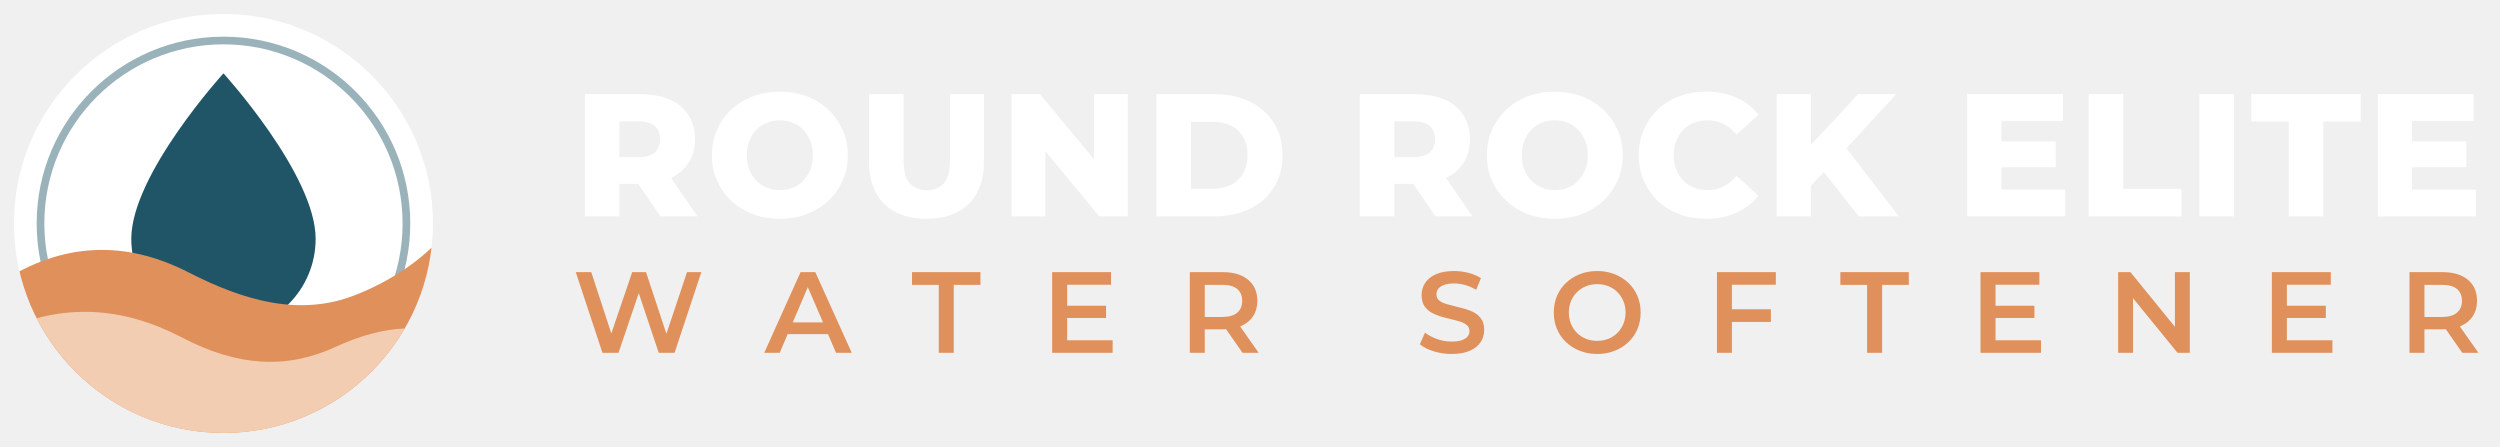
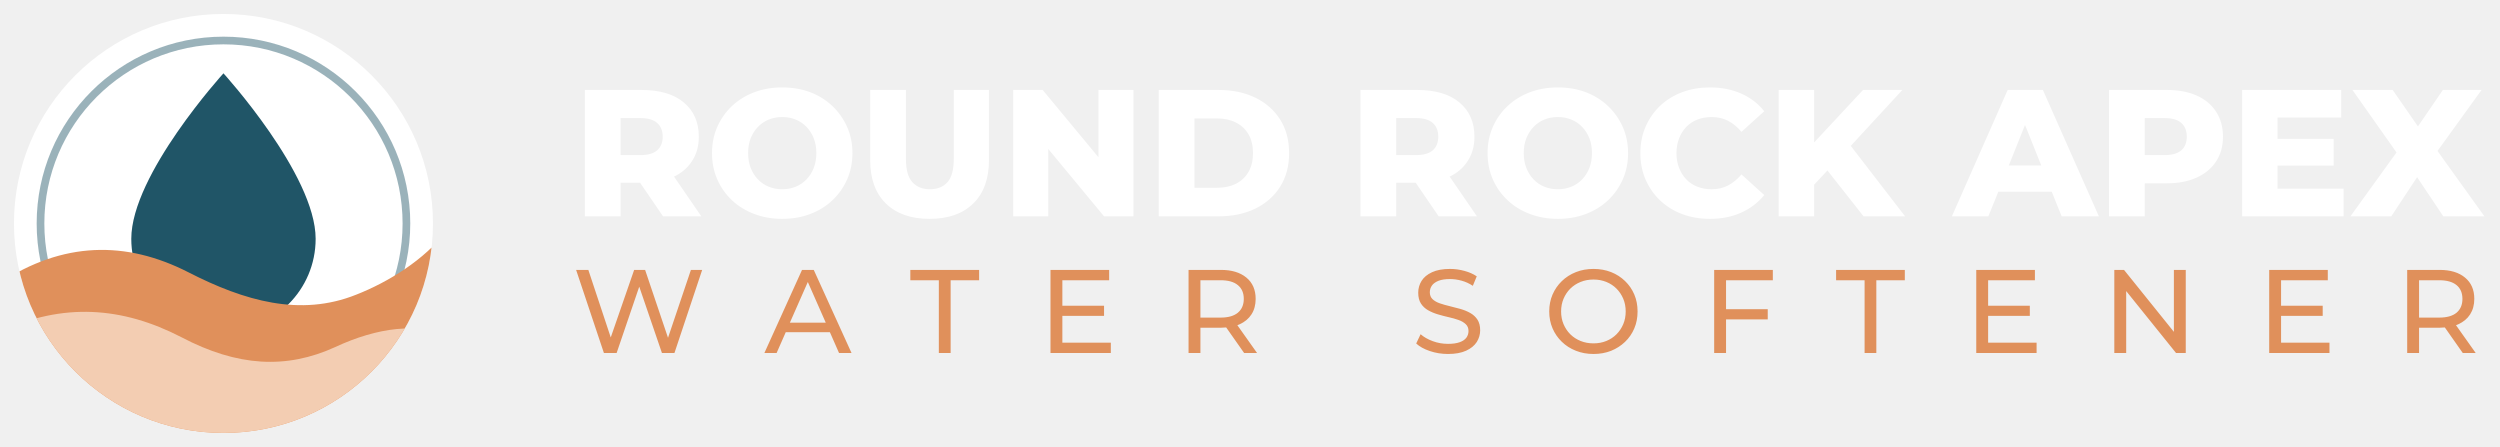
- <svg xmlns="http://www.w3.org/2000/svg" viewBox="0 0 358 64" role="img" aria-label="Round Rock Elite Water Softener">
+ <svg xmlns="http://www.w3.org/2000/svg" viewBox="0 0 358 64" role="img" aria-label="Round Rock Apex Water Softener">
  <g>
    <defs>
      <clipPath id="c">
        <circle cx="32" cy="32" r="30" />
      </clipPath>
    </defs>
    <circle cx="32" cy="32" r="30" fill="#FFFFFF" />
    <circle cx="32" cy="32" r="26.2" fill="none" stroke="#205567" stroke-width="1.1" opacity=".45" />
    <path d="M32 10.5C32 10.5 18.8 25 18.8 34.2a13.2 13.2 0 0 0 26.4 0C45.2 25 32 10.5 32 10.5Z" fill="#205567" />
    <g clip-path="url(#c)">
      <path d="M0 40.5C9 34.6 18 34.4 27 39c8 4.1 16 6.4 24 3.2 4.6-1.8 9.8-5 13-9.2V64H0Z" fill="#E0905B" />
      <path d="M0 47.5c9-4.2 17.5-3.6 26 .8 8 4.2 15 4.6 22 1.4 6-2.8 12-3.6 16-1.4V64H0Z" fill="#F3CDB2" />
    </g>
  </g>
-   <path d="M88.70 30.98L83.75 30.98L83.75 13.48L91.58 13.48Q95.40 13.48 97.46 15.21Q99.53 16.95 99.53 19.95Q99.53 21.93 98.58 23.35Q97.67 24.73 96.10 25.48L99.88 30.98L94.58 30.98L91.40 26.33L88.70 26.33L88.70 30.98M88.70 17.38L88.70 22.50L91.45 22.50Q93 22.50 93.76 21.83Q94.53 21.15 94.53 19.95Q94.53 18.73 93.76 18.05Q93 17.38 91.45 17.38M111.67 31.33Q109.57 31.33 107.80 30.65Q106.02 29.98 104.71 28.74Q103.40 27.50 102.67 25.85Q101.95 24.20 101.95 22.23Q101.95 20.25 102.67 18.60Q103.40 16.95 104.71 15.71Q106.02 14.48 107.80 13.80Q109.57 13.13 111.67 13.13Q113.80 13.13 115.56 13.80Q117.32 14.48 118.63 15.71Q119.92 16.95 120.66 18.60Q121.40 20.25 121.40 22.23Q121.40 24.20 120.66 25.86Q119.92 27.53 118.63 28.75Q117.32 29.98 115.56 30.65Q113.80 31.33 111.67 31.33M111.67 27.23Q112.67 27.23 113.54 26.88Q114.40 26.53 115.04 25.86Q115.67 25.20 116.04 24.28Q116.40 23.35 116.40 22.23Q116.40 21.08 116.04 20.16Q115.67 19.25 115.04 18.59Q114.40 17.93 113.54 17.58Q112.67 17.23 111.67 17.23Q110.67 17.23 109.81 17.58Q108.95 17.93 108.31 18.59Q107.67 19.25 107.31 20.16Q106.95 21.08 106.95 22.23Q106.95 23.35 107.31 24.28Q107.67 25.20 108.31 25.86Q108.95 26.53 109.81 26.88Q110.67 27.23 111.67 27.23M132.67 31.33Q128.80 31.33 126.63 29.20Q124.45 27.08 124.45 23.18L124.45 13.48L129.40 13.48L129.40 23.03Q129.40 25.28 130.29 26.25Q131.17 27.23 132.72 27.23Q134.28 27.23 135.15 26.25Q136.03 25.28 136.03 23.03L136.03 13.48L140.90 13.48L140.90 23.18Q140.90 27.08 138.72 29.20Q136.55 31.33 132.67 31.33M149.70 30.98L144.85 30.98L144.85 13.48L148.92 13.48L156.65 22.80L156.65 13.48L161.50 13.48L161.50 30.98L157.42 30.98L149.70 21.65M173.88 30.98L165.60 30.98L165.60 13.48L173.88 13.48Q176.78 13.48 178.97 14.55Q181.17 15.63 182.41 17.58Q183.65 19.52 183.65 22.23Q183.65 24.90 182.41 26.86Q181.17 28.83 178.97 29.90Q176.78 30.98 173.88 30.98M170.55 17.43L170.55 27.03L173.67 27.03Q175.17 27.03 176.29 26.46Q177.40 25.90 178.03 24.81Q178.65 23.73 178.65 22.23Q178.65 20.70 178.03 19.63Q177.40 18.55 176.29 17.99Q175.17 17.43 173.67 17.43M199.67 30.98L194.72 30.98L194.72 13.48L202.55 13.48Q206.38 13.48 208.44 15.21Q210.50 16.95 210.50 19.95Q210.50 21.93 209.55 23.35Q208.65 24.73 207.07 25.48L210.85 30.98L205.55 30.98L202.38 26.33L199.67 26.33L199.67 30.98M199.67 17.38L199.67 22.50L202.42 22.50Q203.97 22.50 204.74 21.83Q205.50 21.15 205.50 19.95Q205.50 18.73 204.74 18.05Q203.97 17.38 202.42 17.38M222.65 31.33Q220.55 31.33 218.77 30.65Q217 29.98 215.69 28.74Q214.38 27.50 213.65 25.85Q212.92 24.20 212.92 22.23Q212.92 20.25 213.65 18.60Q214.38 16.95 215.69 15.71Q217 14.48 218.77 13.80Q220.55 13.13 222.65 13.13Q224.77 13.13 226.54 13.80Q228.30 14.48 229.60 15.71Q230.90 16.95 231.64 18.60Q232.38 20.25 232.38 22.23Q232.38 24.20 231.64 25.86Q230.90 27.53 229.60 28.75Q228.30 29.98 226.54 30.65Q224.77 31.33 222.65 31.33M222.65 27.23Q223.65 27.23 224.51 26.88Q225.38 26.53 226.01 25.86Q226.65 25.20 227.01 24.28Q227.38 23.35 227.38 22.23Q227.38 21.08 227.01 20.16Q226.65 19.25 226.01 18.59Q225.38 17.93 224.51 17.58Q223.65 17.23 222.65 17.23Q221.65 17.23 220.79 17.58Q219.92 17.93 219.29 18.59Q218.65 19.25 218.29 20.16Q217.92 21.08 217.92 22.23Q217.92 23.35 218.29 24.28Q218.65 25.20 219.29 25.86Q219.92 26.53 220.79 26.88Q221.65 27.23 222.65 27.23M244.30 31.33Q242.22 31.33 240.46 30.66Q238.70 30 237.41 28.78Q236.13 27.55 235.40 25.89Q234.67 24.23 234.67 22.23Q234.67 20.23 235.40 18.56Q236.13 16.90 237.41 15.68Q238.70 14.45 240.46 13.79Q242.22 13.13 244.30 13.13Q246.72 13.13 248.64 13.98Q250.55 14.82 251.82 16.43L248.67 19.27Q247.82 18.27 246.81 17.75Q245.80 17.23 244.55 17.23Q243.47 17.23 242.57 17.58Q241.67 17.93 241.04 18.59Q240.40 19.25 240.04 20.18Q239.67 21.10 239.67 22.23Q239.67 23.35 240.04 24.28Q240.40 25.20 241.04 25.86Q241.67 26.53 242.57 26.88Q243.47 27.23 244.55 27.23Q245.80 27.23 246.81 26.70Q247.82 26.18 248.67 25.18L251.82 28.03Q250.55 29.60 248.64 30.46Q246.72 31.33 244.30 31.33M259.32 30.98L254.42 30.98L254.42 13.48L259.32 13.48L259.32 20.75L266.10 13.48L271.55 13.48L264.40 21.23L271.92 30.98L266.17 30.98L261.17 24.63L259.32 26.60M295.75 30.98L281.70 30.98L281.70 13.48L295.43 13.48L295.43 17.30L286.60 17.30L286.60 20.25L294.38 20.25L294.38 23.95L286.60 23.95L286.60 27.15L295.75 27.15M312.40 30.98L299.10 30.98L299.10 13.48L304.05 13.48L304.05 27.05L312.40 27.05M319.90 30.98L314.95 30.98L314.95 13.48L319.90 13.48M332.70 30.98L327.75 30.98L327.75 17.40L322.38 17.40L322.38 13.48L338.05 13.48L338.05 17.40L332.70 17.40M354.55 30.98L340.50 30.98L340.50 13.48L354.23 13.48L354.23 17.30L345.40 17.30L345.40 20.25L353.18 20.25L353.18 23.95L345.40 23.95L345.40 27.15L354.55 27.15" fill="#FFFFFF" />
-   <path d="M88.57 50.52L86.27 50.52L82.45 38.97L84.67 38.97L87.54 47.75L90.53 38.97L92.51 38.97L95.43 47.80L98.38 38.97L100.43 38.97L96.60 50.52L94.33 50.52L91.47 41.98M111.66 50.52L109.44 50.52L114.64 38.97L116.75 38.97L121.97 50.52L119.72 50.52L118.57 47.85L112.79 47.85L111.66 50.52M113.52 46.17L117.86 46.17L115.68 41.12M136.58 50.52L134.43 50.52L134.43 40.79L130.60 40.79L130.60 38.97L140.40 38.97L140.40 40.79L136.58 40.79M159.33 50.52L150.67 50.52L150.67 38.97L159.10 38.97L159.10 40.77L152.82 40.77L152.82 43.78L158.39 43.78L158.39 45.54L152.82 45.54L152.82 48.73L159.33 48.73M172.52 50.52L170.38 50.52L170.38 38.97L175.11 38.97Q177.42 38.97 178.73 40.06Q180.05 41.15 180.05 43.08Q180.05 44.35 179.45 45.27Q178.86 46.19 177.77 46.66Q177.69 46.71 177.59 46.75L180.24 50.52L177.93 50.52L175.57 47.14Q175.36 47.16 175.13 47.16L172.52 47.16L172.52 50.52M172.52 40.79L172.52 45.39L175.03 45.39Q176.45 45.39 177.17 44.78Q177.88 44.17 177.88 43.08Q177.88 41.98 177.17 41.38Q176.45 40.79 175.03 40.79M207.87 50.69Q206.52 50.69 205.28 50.30Q204.05 49.91 203.32 49.30L204.06 47.64Q204.76 48.18 205.78 48.55Q206.80 48.91 207.87 48.91Q208.78 48.91 209.34 48.71Q209.90 48.51 210.17 48.17Q210.43 47.84 210.43 47.41Q210.43 46.88 210.05 46.56Q209.67 46.23 209.07 46.05Q208.47 45.86 207.73 45.69Q207 45.53 206.27 45.30Q205.53 45.08 204.93 44.73Q204.33 44.37 203.95 43.78Q203.57 43.18 203.57 42.26Q203.57 41.32 204.07 40.53Q204.57 39.75 205.61 39.28Q206.64 38.81 208.22 38.81Q209.26 38.81 210.28 39.07Q211.31 39.34 212.07 39.83L211.39 41.50Q210.61 41.04 209.79 40.81Q208.96 40.59 208.20 40.59Q207.31 40.59 206.76 40.81Q206.21 41.02 205.95 41.37Q205.70 41.71 205.70 42.16Q205.70 42.69 206.07 43.01Q206.44 43.33 207.04 43.51Q207.64 43.69 208.39 43.87Q209.13 44.04 209.86 44.25Q210.60 44.47 211.20 44.82Q211.80 45.16 212.17 45.76Q212.54 46.35 212.54 47.26Q212.54 48.18 212.04 48.97Q211.54 49.75 210.50 50.22Q209.46 50.69 207.87 50.69M228.74 50.69Q227.38 50.69 226.24 50.24Q225.11 49.80 224.26 49Q223.42 48.20 222.96 47.12Q222.50 46.04 222.50 44.75Q222.50 43.46 222.96 42.38Q223.42 41.30 224.26 40.50Q225.11 39.70 226.24 39.26Q227.38 38.81 228.72 38.81Q230.07 38.81 231.20 39.26Q232.33 39.70 233.17 40.50Q234.02 41.30 234.48 42.38Q234.94 43.46 234.94 44.75Q234.94 46.04 234.48 47.13Q234.02 48.21 233.17 49.01Q232.33 49.80 231.20 50.24Q230.07 50.69 228.74 50.69M228.72 48.81Q229.59 48.81 230.34 48.51Q231.08 48.21 231.62 47.66Q232.17 47.11 232.47 46.38Q232.78 45.64 232.78 44.75Q232.78 43.86 232.47 43.12Q232.17 42.39 231.62 41.84Q231.08 41.28 230.34 40.99Q229.59 40.69 228.72 40.69Q227.84 40.69 227.11 40.99Q226.38 41.28 225.82 41.84Q225.27 42.39 224.96 43.12Q224.66 43.86 224.66 44.75Q224.66 45.62 224.96 46.37Q225.27 47.11 225.81 47.66Q226.36 48.21 227.10 48.51Q227.84 48.81 228.72 48.81M248.01 50.52L245.87 50.52L245.87 38.97L254.30 38.97L254.30 40.77L248.01 40.77L248.01 44.29L253.59 44.29L253.59 46.10L248.01 46.10M269.52 50.52L267.37 50.52L267.37 40.79L263.54 40.79L263.54 38.97L273.34 38.97L273.34 40.79L269.52 40.79M292.27 50.52L283.61 50.52L283.61 38.97L292.04 38.97L292.04 40.77L285.76 40.77L285.76 43.78L291.33 43.78L291.33 45.54L285.76 45.54L285.76 48.73L292.27 48.73M305.45 50.52L303.32 50.52L303.32 38.97L305.08 38.97L311.45 46.80L311.45 38.97L313.58 38.97L313.58 50.52L311.82 50.52L305.45 42.70M334 50.52L325.33 50.52L325.33 38.97L333.77 38.97L333.77 40.77L327.48 40.77L327.48 43.78L333.06 43.78L333.06 45.54L327.48 45.54L327.48 48.73L334 48.73M347.18 50.52L345.04 50.52L345.04 38.97L349.78 38.97Q352.09 38.97 353.40 40.06Q354.71 41.15 354.71 43.08Q354.71 44.35 354.11 45.27Q353.52 46.19 352.43 46.66Q352.35 46.71 352.25 46.75L354.91 50.52L352.60 50.52L350.24 47.14Q350.02 47.16 349.79 47.16L347.18 47.16L347.18 50.52M347.18 40.79L347.18 45.39L349.69 45.39Q351.11 45.39 351.83 44.78Q352.55 44.17 352.55 43.08Q352.55 41.98 351.83 41.38Q351.11 40.79 349.69 40.79" fill="#E0905B" />
+   <path d="M88.87 30.98L83.75 30.98L83.75 12.88L91.84 12.88Q95.80 12.88 97.93 14.68Q100.07 16.47 100.07 19.58Q100.07 21.62 99.08 23.09Q98.15 24.52 96.52 25.29L100.43 30.98L94.95 30.98L91.66 26.17L88.87 26.17L88.87 30.98M88.87 16.91L88.87 22.21L91.71 22.21Q93.32 22.21 94.11 21.52Q94.90 20.82 94.90 19.58Q94.90 18.31 94.11 17.61Q93.32 16.91 91.71 16.91L88.87 16.91M112.01 31.34Q109.84 31.34 108.01 30.64Q106.17 29.95 104.81 28.67Q103.46 27.39 102.71 25.68Q101.96 23.97 101.96 21.93Q101.96 19.89 102.71 18.18Q103.46 16.47 104.81 15.19Q106.17 13.91 108.01 13.21Q109.84 12.52 112.01 12.52Q114.21 12.52 116.04 13.21Q117.86 13.91 119.20 15.19Q120.55 16.47 121.31 18.18Q122.07 19.89 122.07 21.93Q122.07 23.97 121.31 25.69Q120.55 27.41 119.20 28.68Q117.86 29.95 116.04 30.64Q114.21 31.34 112.01 31.34M112.01 27.10Q113.05 27.10 113.94 26.74Q114.83 26.38 115.49 25.69Q116.15 25.01 116.53 24.05Q116.90 23.09 116.90 21.93Q116.90 20.74 116.53 19.80Q116.15 18.85 115.49 18.17Q114.83 17.48 113.94 17.12Q113.05 16.76 112.01 16.76Q110.98 16.76 110.09 17.12Q109.20 17.48 108.54 18.17Q107.88 18.85 107.50 19.80Q107.13 20.74 107.13 21.93Q107.13 23.09 107.50 24.05Q107.88 25.01 108.54 25.69Q109.20 26.38 110.09 26.74Q110.98 27.10 112.01 27.10M133.12 31.34Q129.11 31.34 126.86 29.14Q124.61 26.95 124.61 22.91L124.61 12.88L129.73 12.88L129.73 22.76Q129.73 25.08 130.65 26.09Q131.57 27.10 133.17 27.10Q134.77 27.10 135.68 26.09Q136.58 25.08 136.58 22.76L136.58 12.88L141.62 12.88L141.62 22.91Q141.62 26.95 139.37 29.14Q137.13 31.34 133.12 31.34M150.11 30.98L145.09 30.98L145.09 12.88L149.31 12.88L157.30 22.52L157.30 12.88L162.31 12.88L162.31 30.98L158.10 30.98L150.11 21.33L150.11 30.98M174.49 30.98L165.93 30.98L165.93 12.88L174.49 12.88Q177.49 12.88 179.77 13.99Q182.04 15.10 183.32 17.12Q184.60 19.14 184.60 21.93Q184.60 24.70 183.32 26.73Q182.04 28.76 179.77 29.87Q177.49 30.98 174.49 30.98M171.05 16.96L171.05 26.89L174.29 26.89Q175.84 26.89 176.99 26.31Q178.14 25.73 178.79 24.61Q179.43 23.48 179.43 21.93Q179.43 20.35 178.79 19.24Q178.14 18.13 176.99 17.55Q175.84 16.96 174.29 16.96L171.05 16.96M199.94 30.98L194.82 30.98L194.82 12.88L202.91 12.88Q206.87 12.88 209 14.68Q211.14 16.47 211.14 19.58Q211.14 21.62 210.15 23.09Q209.22 24.52 207.59 25.29L211.50 30.98L206.02 30.98L202.73 26.17L199.94 26.17L199.94 30.98M199.94 16.91L199.94 22.21L202.78 22.21Q204.39 22.21 205.18 21.52Q205.96 20.82 205.96 19.58Q205.96 18.31 205.18 17.61Q204.39 16.91 202.78 16.91L199.94 16.91M223.08 31.34Q220.91 31.34 219.08 30.64Q217.24 29.95 215.88 28.67Q214.52 27.39 213.77 25.68Q213.02 23.97 213.02 21.93Q213.02 19.89 213.77 18.18Q214.52 16.47 215.88 15.19Q217.24 13.91 219.08 13.21Q220.91 12.52 223.08 12.52Q225.28 12.52 227.10 13.21Q228.93 13.91 230.27 15.19Q231.62 16.47 232.38 18.18Q233.14 19.89 233.14 21.93Q233.14 23.97 232.38 25.69Q231.62 27.41 230.27 28.68Q228.93 29.95 227.10 30.64Q225.28 31.34 223.08 31.34M223.08 27.10Q224.12 27.10 225.01 26.74Q225.90 26.38 226.56 25.69Q227.22 25.01 227.60 24.05Q227.97 23.09 227.97 21.93Q227.97 20.74 227.60 19.80Q227.22 18.85 226.56 18.17Q225.90 17.48 225.01 17.12Q224.12 16.76 223.08 16.76Q222.05 16.76 221.16 17.12Q220.26 17.48 219.61 18.17Q218.95 18.85 218.57 19.80Q218.20 20.74 218.20 21.93Q218.20 23.09 218.57 24.05Q218.95 25.01 219.61 25.69Q220.26 26.38 221.16 26.74Q222.05 27.10 223.08 27.10M244.86 31.34Q242.71 31.34 240.89 30.66Q239.07 29.97 237.73 28.70Q236.40 27.44 235.65 25.72Q234.90 24 234.90 21.93Q234.90 19.86 235.65 18.14Q236.40 16.42 237.73 15.15Q239.07 13.89 240.89 13.20Q242.71 12.52 244.86 12.52Q247.37 12.52 249.34 13.40Q251.32 14.27 252.64 15.93L249.38 18.88Q248.50 17.84 247.46 17.30Q246.41 16.76 245.12 16.76Q244 16.76 243.07 17.12Q242.14 17.48 241.48 18.17Q240.82 18.85 240.45 19.81Q240.07 20.77 240.07 21.93Q240.07 23.09 240.45 24.05Q240.82 25.01 241.48 25.69Q242.14 26.38 243.07 26.74Q244 27.10 245.12 27.10Q246.41 27.10 247.46 26.56Q248.50 26.01 249.38 24.98L252.64 27.93Q251.32 29.56 249.34 30.45Q247.37 31.34 244.86 31.34M259.78 30.98L254.71 30.98L254.71 12.88L259.78 12.88L259.78 20.40L266.79 12.88L272.42 12.88L265.03 20.89L272.81 30.98L266.86 30.98L261.69 24.41L259.78 26.45L259.78 30.98M284.73 30.98L279.51 30.98L287.50 12.88L292.54 12.88L300.56 30.98L295.23 30.98L293.81 27.46L286.16 27.46L284.73 30.98M287.66 23.69L292.31 23.69L289.98 17.89L287.66 23.69M307.13 30.98L302.01 30.98L302.01 12.88L310.28 12.88Q312.77 12.88 314.56 13.68Q316.36 14.48 317.34 15.99Q318.33 17.51 318.33 19.58Q318.33 21.62 317.34 23.12Q316.36 24.62 314.56 25.43Q312.77 26.25 310.28 26.25L307.13 26.25L307.13 30.98M307.13 16.91L307.13 22.21L309.97 22.21Q311.58 22.21 312.37 21.52Q313.15 20.82 313.15 19.58Q313.15 18.31 312.37 17.61Q311.58 16.91 309.97 16.91L307.13 16.91M335.60 30.98L321.07 30.98L321.07 12.88L335.26 12.88L335.26 16.83L326.14 16.83L326.14 19.89L334.18 19.89L334.18 23.71L326.14 23.71L326.14 27.02L335.60 27.02L335.60 30.98M342.43 30.98L336.58 30.98L343.18 21.83L336.87 12.88L342.63 12.88L346.25 18.10L349.82 12.88L355.36 12.88L349.05 21.62L355.77 30.98L349.88 30.98L346.13 25.37" fill="#FFFFFF" />
+   <path d="M88.30 50.55L86.48 50.55L82.50 38.65L84.25 38.65L87.46 48.32L90.81 38.65L92.38 38.65L95.66 48.37L98.94 38.65L100.55 38.65L96.58 50.55L94.79 50.55L91.54 41.05L88.30 50.55M111.21 50.55L109.46 50.55L114.85 38.65L116.53 38.65L121.94 50.55L120.15 50.55L118.84 47.57L112.52 47.57L111.21 50.55M113.11 46.21L118.25 46.21L115.68 40.38L113.11 46.21M136.13 50.55L134.44 50.55L134.44 40.13L130.36 40.13L130.36 38.65L140.21 38.65L140.21 40.13L136.13 40.13L136.13 50.55M159.07 50.55L150.43 50.55L150.43 38.65L158.83 38.65L158.83 40.13L152.13 40.13L152.13 43.78L158.10 43.78L158.10 45.23L152.13 45.23L152.13 49.07L159.07 49.07L159.07 50.55M171.90 50.55L170.20 50.55L170.20 38.65L174.84 38.65Q177.15 38.65 178.48 39.75Q179.81 40.84 179.81 42.80Q179.81 44.09 179.21 45.02Q178.62 45.94 177.51 46.44Q177.36 46.50 177.19 46.57L180.01 50.55L178.16 50.55L175.59 46.89Q175.23 46.93 174.84 46.93L171.90 46.93L171.90 50.55M171.90 40.13L171.90 45.48L174.79 45.48Q176.42 45.48 177.26 44.78Q178.11 44.07 178.11 42.80Q178.11 41.52 177.26 40.83Q176.42 40.13 174.79 40.13L171.90 40.13M207.35 50.69Q205.99 50.69 204.75 50.27Q203.51 49.85 202.80 49.19L203.43 47.86Q204.11 48.46 205.16 48.85Q206.21 49.24 207.35 49.24Q208.39 49.24 209.04 49Q209.68 48.77 209.99 48.35Q210.29 47.93 210.29 47.40Q210.29 46.79 209.89 46.42Q209.49 46.04 208.86 45.82Q208.22 45.59 207.45 45.42Q206.69 45.25 205.92 45.02Q205.14 44.79 204.51 44.43Q203.87 44.07 203.48 43.47Q203.09 42.87 203.09 41.91Q203.09 41 203.57 40.22Q204.05 39.45 205.07 38.98Q206.08 38.51 207.64 38.51Q208.68 38.51 209.70 38.79Q210.72 39.06 211.47 39.57L210.91 40.93Q210.14 40.42 209.29 40.19Q208.44 39.96 207.64 39.96Q206.64 39.96 205.99 40.21Q205.35 40.47 205.05 40.89Q204.75 41.32 204.75 41.85Q204.75 42.47 205.15 42.85Q205.55 43.22 206.19 43.44Q206.83 43.66 207.59 43.84Q208.36 44.02 209.13 44.24Q209.90 44.46 210.54 44.82Q211.18 45.18 211.57 45.77Q211.96 46.37 211.96 47.30Q211.96 48.20 211.47 48.98Q210.97 49.75 209.95 50.22Q208.92 50.69 207.35 50.69M228.19 50.69Q226.83 50.69 225.67 50.23Q224.50 49.77 223.65 48.94Q222.80 48.12 222.32 47.01Q221.85 45.91 221.85 44.60Q221.85 43.29 222.32 42.19Q222.80 41.08 223.65 40.26Q224.50 39.43 225.66 38.97Q226.81 38.51 228.19 38.51Q229.55 38.51 230.70 38.96Q231.84 39.41 232.70 40.24Q233.56 41.06 234.03 42.17Q234.50 43.27 234.50 44.60Q234.50 45.93 234.03 47.03Q233.56 48.14 232.70 48.96Q231.84 49.78 230.70 50.24Q229.55 50.69 228.19 50.69M228.19 49.17Q229.18 49.17 230.02 48.83Q230.86 48.49 231.48 47.87Q232.10 47.25 232.45 46.42Q232.80 45.59 232.80 44.60Q232.80 43.61 232.45 42.78Q232.10 41.95 231.48 41.33Q230.86 40.71 230.02 40.37Q229.18 40.03 228.19 40.03Q227.19 40.03 226.35 40.37Q225.50 40.71 224.87 41.33Q224.25 41.95 223.90 42.78Q223.55 43.61 223.55 44.60Q223.55 45.59 223.90 46.42Q224.25 47.25 224.87 47.87Q225.50 48.49 226.35 48.83Q227.19 49.17 228.19 49.17M247.17 50.55L245.47 50.55L245.47 38.65L253.87 38.65L253.87 40.13L247.17 40.13L247.17 44.28L253.14 44.28L253.14 45.74L247.17 45.74L247.17 50.55M268.69 50.55L267.01 50.55L267.01 40.13L262.93 40.13L262.93 38.65L272.77 38.65L272.77 40.13L268.69 40.13L268.69 50.55M291.64 50.55L283 50.55L283 38.65L291.40 38.65L291.40 40.13L284.70 40.13L284.70 43.78L290.67 43.78L290.67 45.23L284.70 45.23L284.70 49.07L291.64 49.07L291.64 50.55M304.47 50.55L302.77 50.55L302.77 38.65L304.16 38.65L311.30 47.52L311.30 38.65L313 38.65L313 50.55L311.61 50.55L304.47 41.68L304.47 50.55M333.58 50.55L324.95 50.55L324.95 38.65L333.34 38.65L333.34 40.13L326.65 40.13L326.65 43.78L332.61 43.78L332.61 45.23L326.65 45.23L326.65 49.07L333.58 49.07L333.58 50.55M346.41 50.55L344.71 50.55L344.71 38.65L349.35 38.65Q351.67 38.65 352.99 39.75Q354.32 40.84 354.32 42.80Q354.32 44.09 353.72 45.02Q353.13 45.94 352.02 46.44Q351.87 46.50 351.70 46.57L354.52 50.55L352.67 50.55L350.10 46.89Q349.74 46.93 349.35 46.93L346.41 46.93L346.41 50.55M346.41 40.13L346.41 45.48L349.30 45.48Q350.93 45.48 351.78 44.78Q352.62 44.07 352.62 42.80Q352.62 41.52 351.78 40.83Q350.93 40.13 349.30 40.13" fill="#E0905B" />
</svg>
